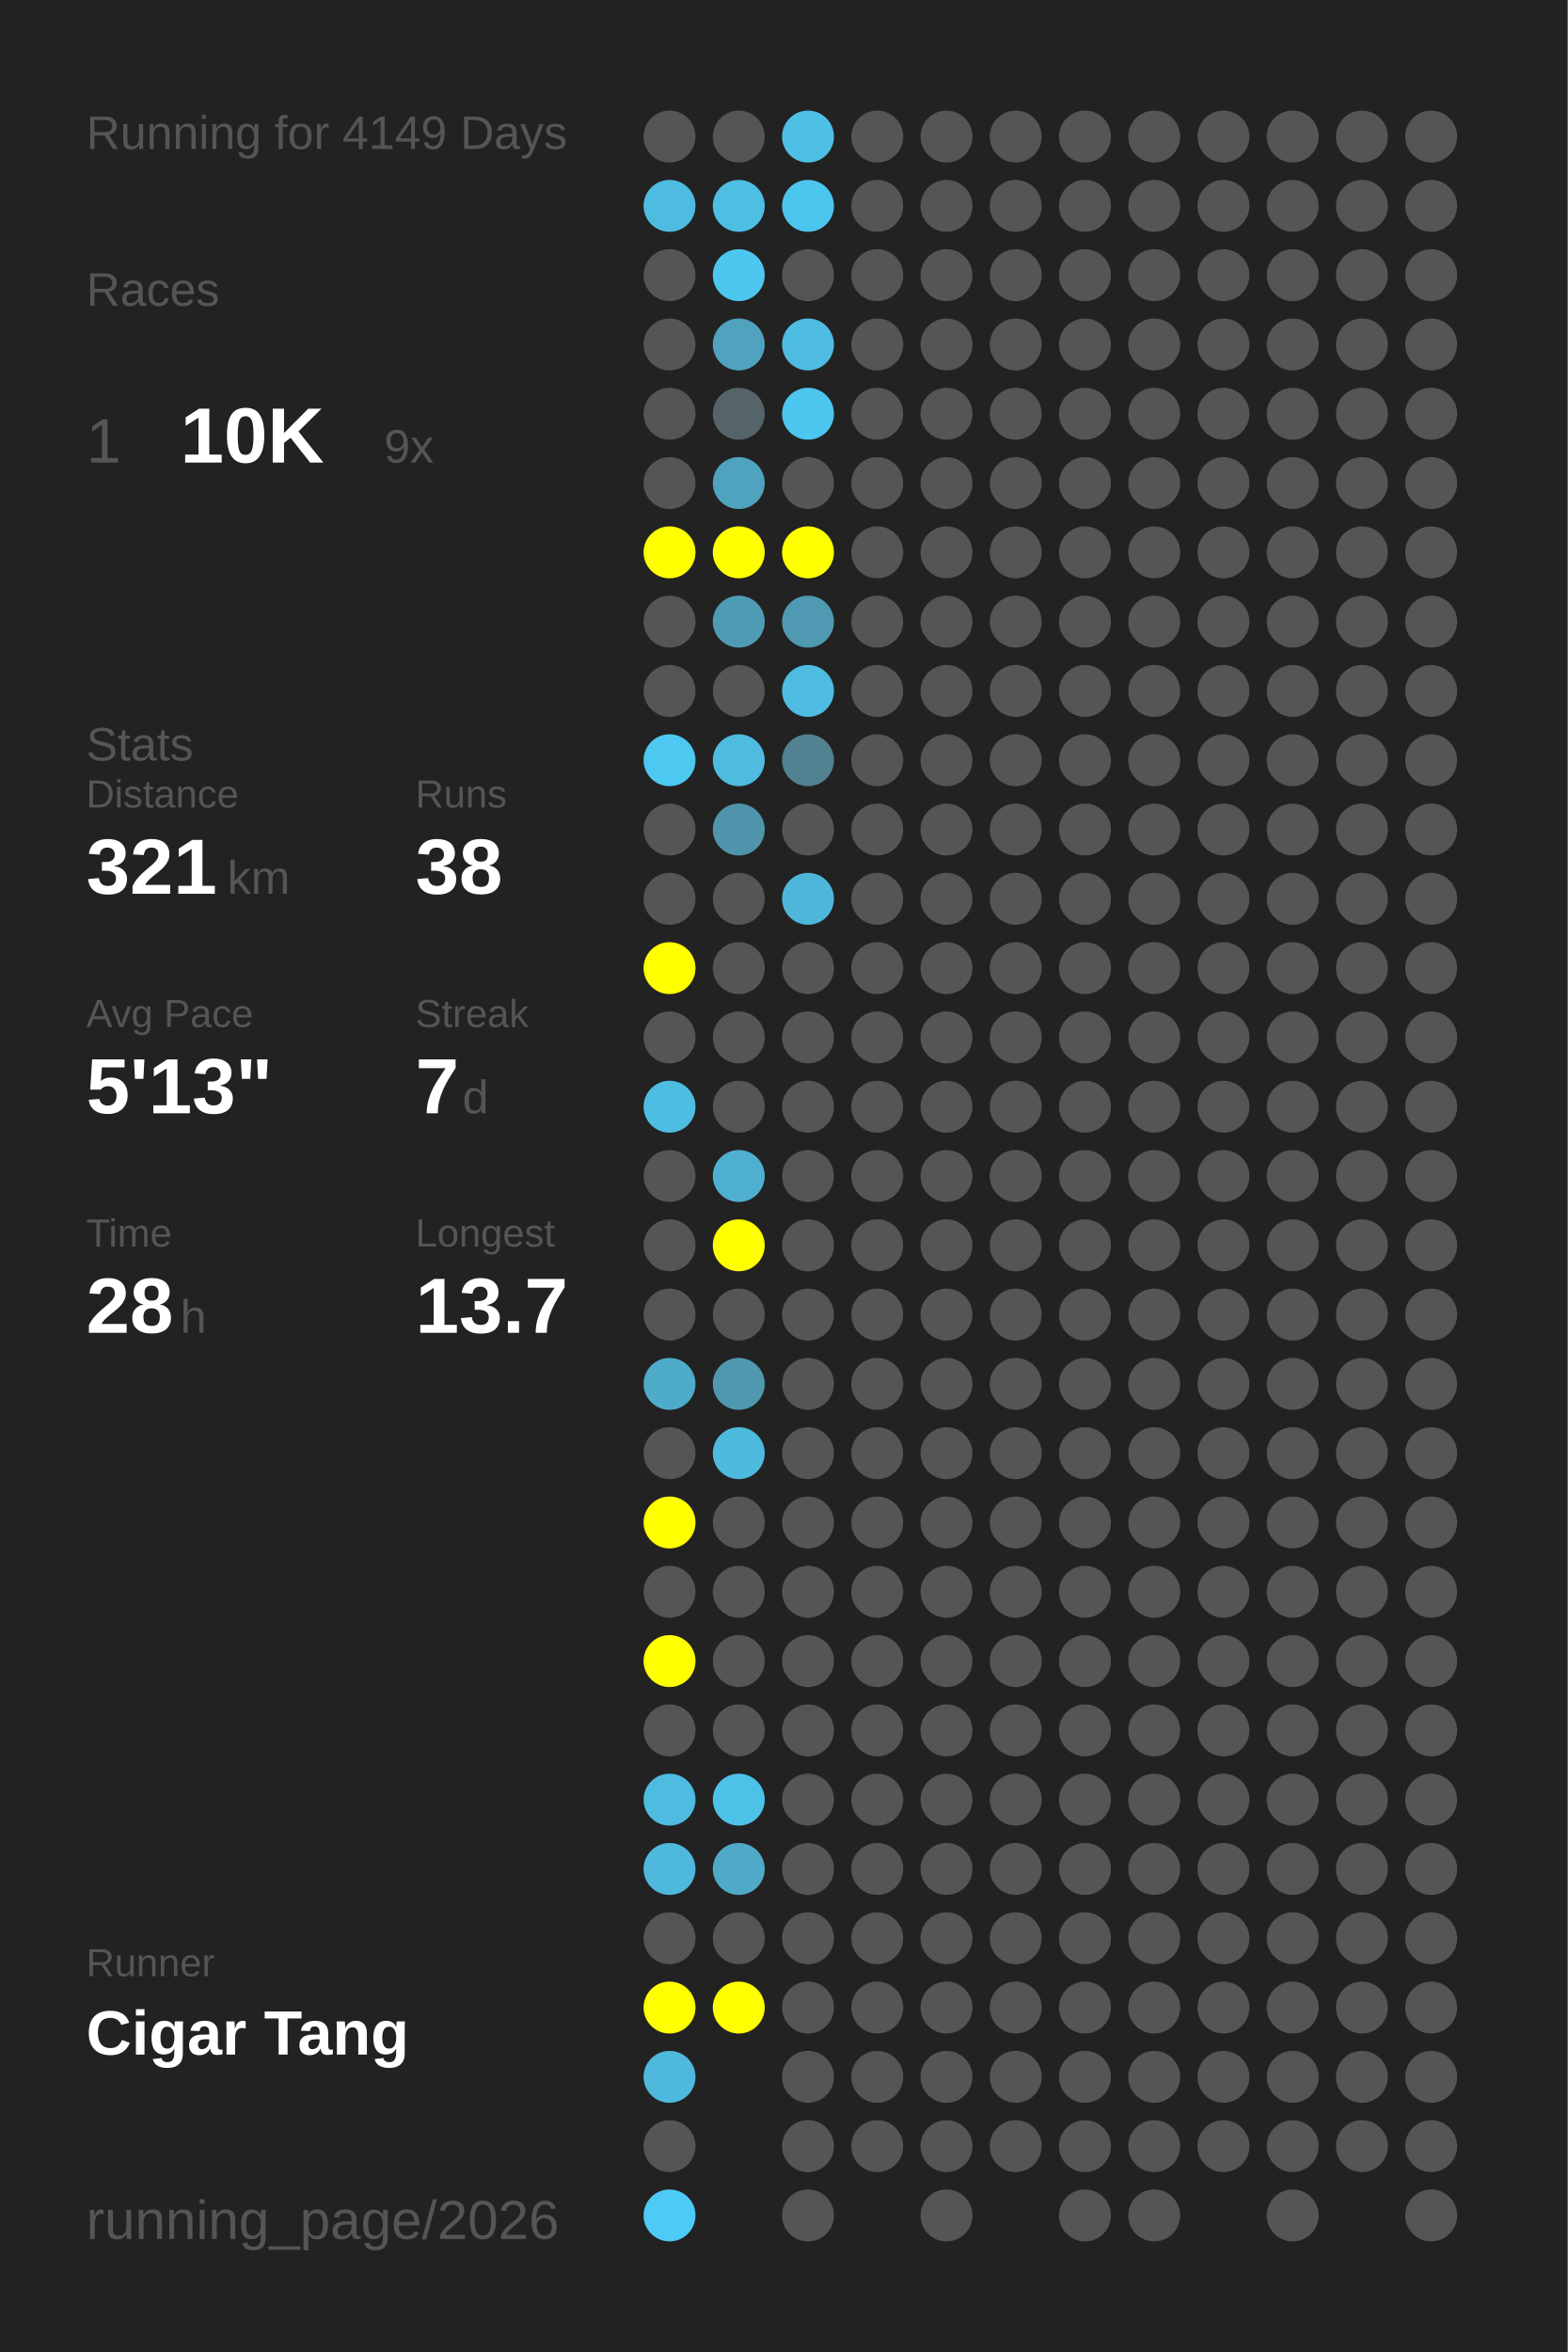
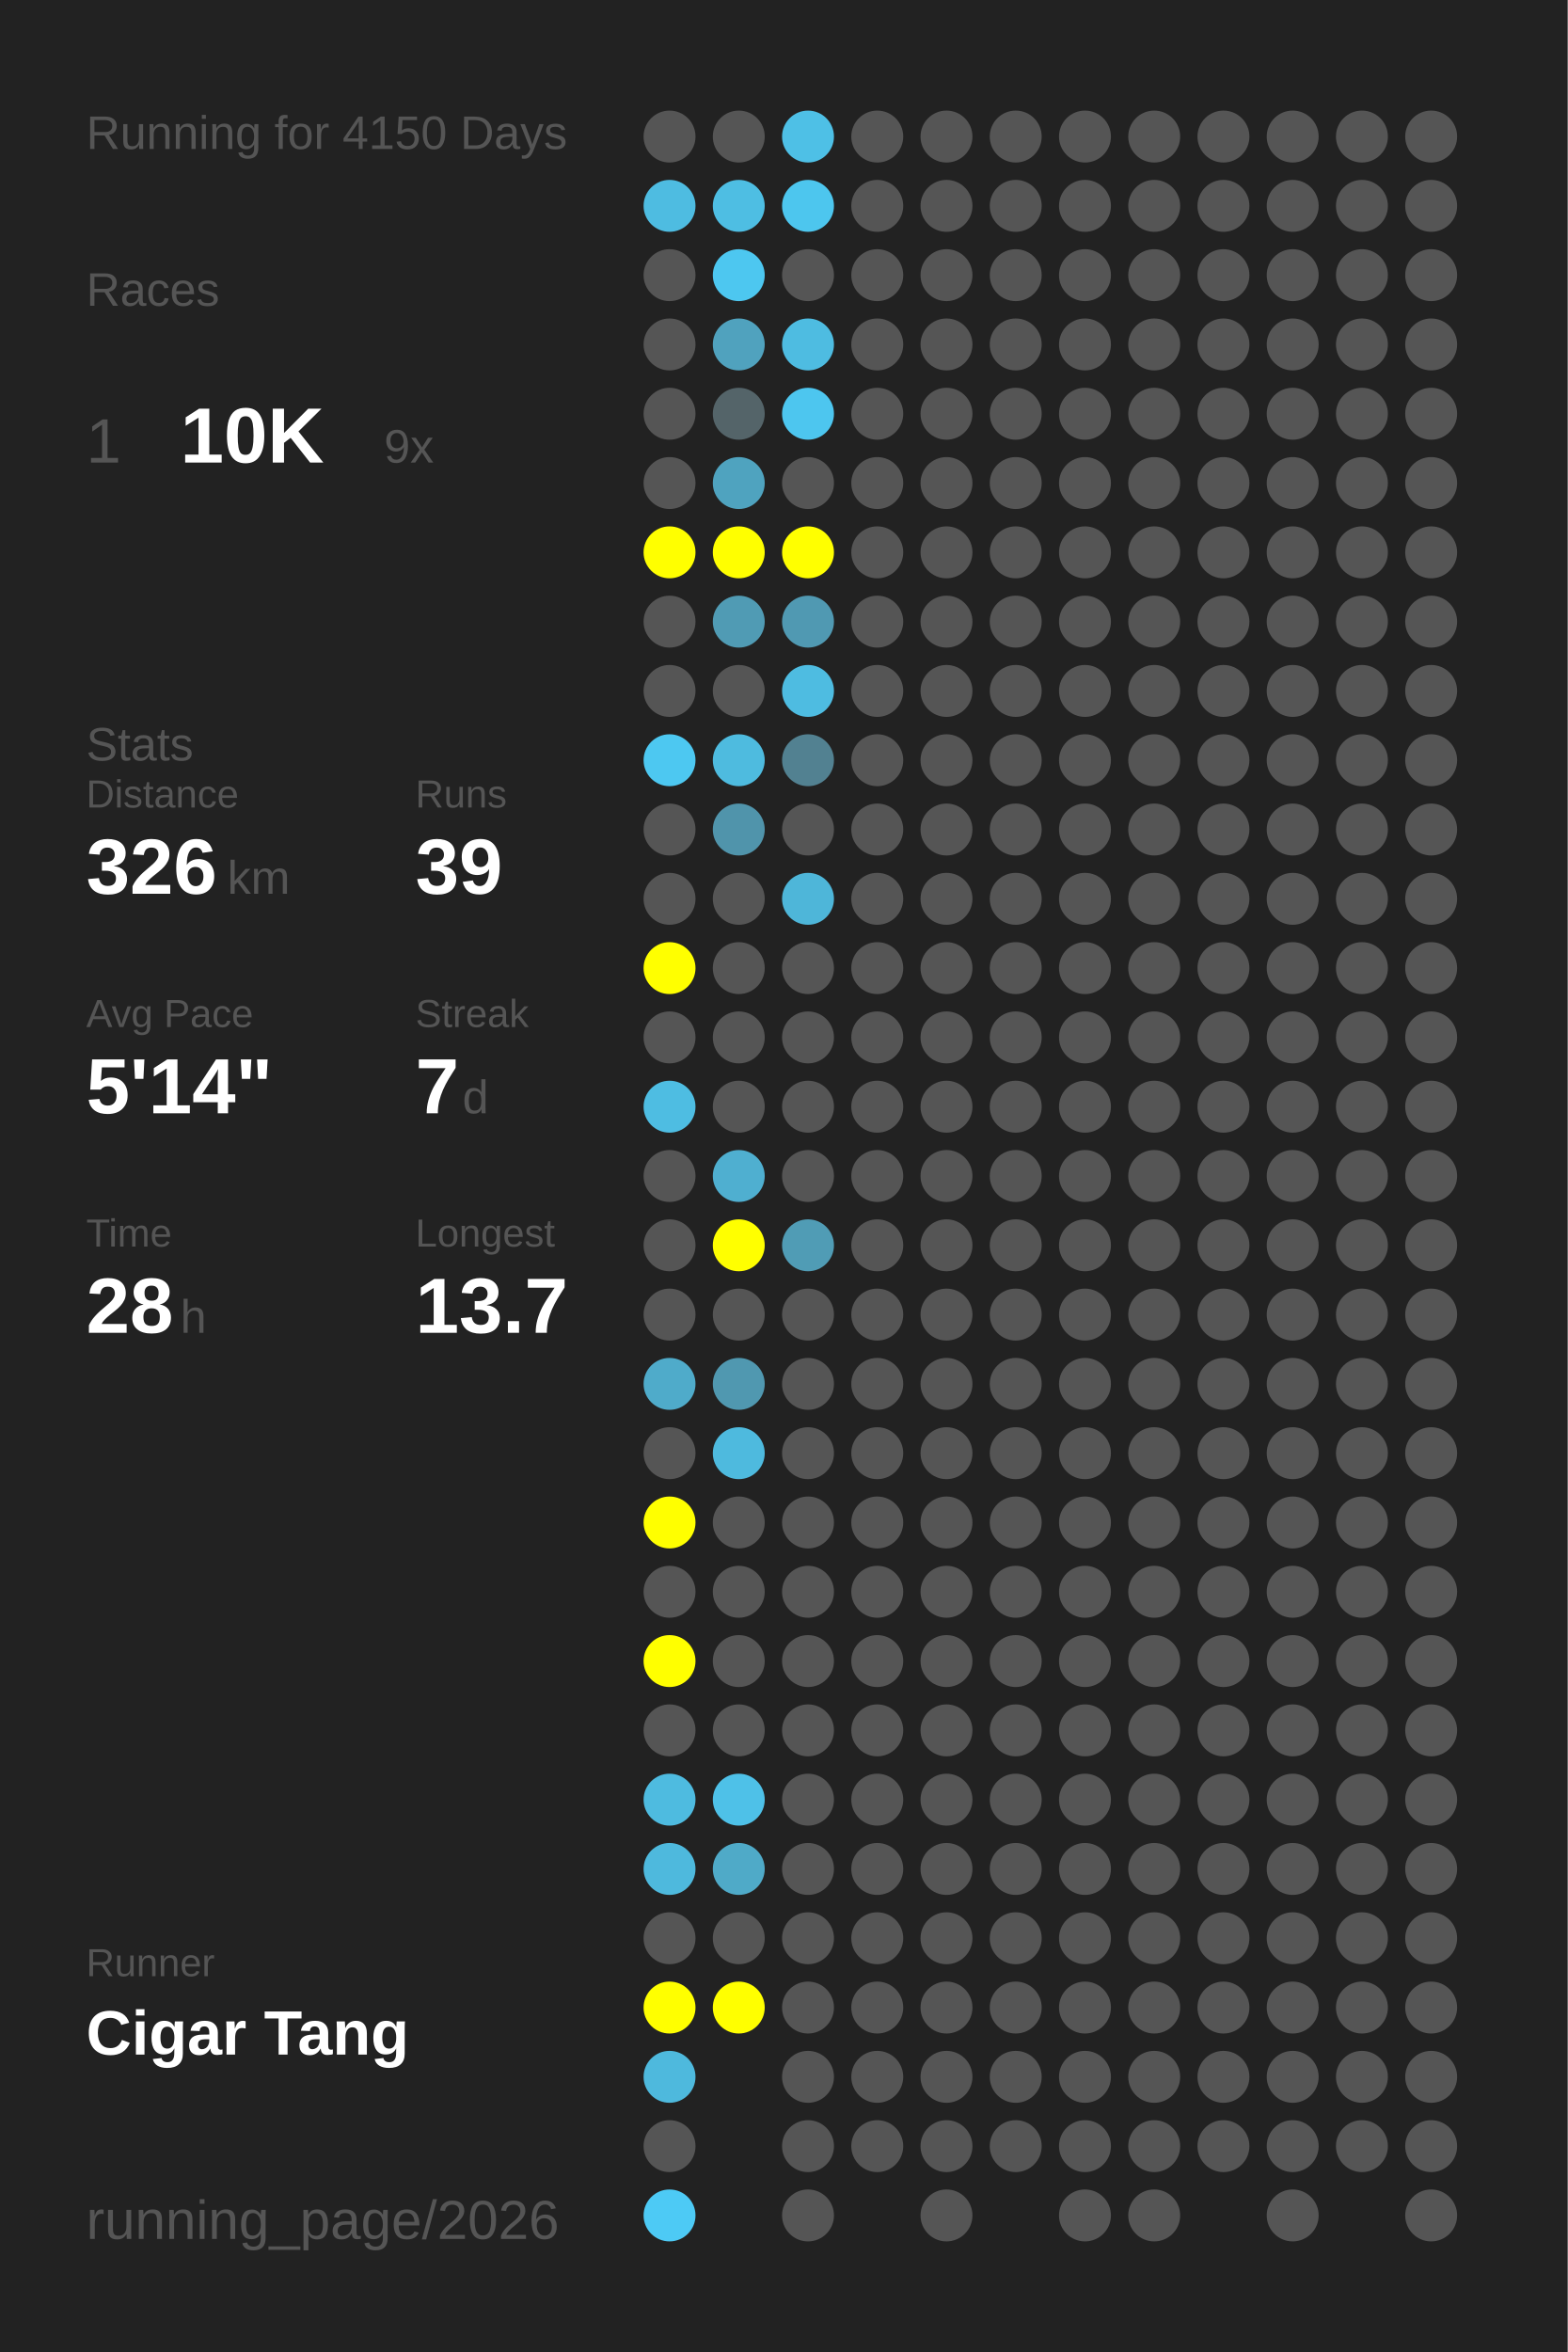
<svg xmlns="http://www.w3.org/2000/svg" baseProfile="full" height="300mm" version="1.1" viewBox="0,0,200,300" width="200mm">
  <defs />
  <rect fill="#222222" height="300" width="200" x="0" y="0" />
-   <text fill="#555555" style="font-size:6px; font-family:Arial;" x="11" y="19">Running for 4149 Days</text>
+   <text fill="#555555" style="font-size:6px; font-family:Arial;" x="11" y="19">Running for 4150 Days</text>
  <text fill="#555555" style="font-size:6px; font-family:Arial;" x="11" y="39">Races</text>
  <text fill="#555555" style="font-size:8px; font-family:Arial;" x="11" y="59">1</text>
  <text fill="#FFFFFF" style="font-size:10px; font-family:Arial; font-weight:bold;" x="23" y="59">10K</text>
  <text fill="#555555" style="font-size:6px; font-family:Arial;" x="49" y="59">9x</text>
  <text fill="#555555" style="font-size:6px; font-family:Arial;" x="11" y="97">Stats</text>
  <text fill="#555555" style="font-size:5px; font-family:Arial;" x="11" y="103">Distance</text>
-   <text fill="#FFFFFF" style="font-size:10px; font-family:Arial; font-weight:bold;" x="11" y="114">321</text>
+   <text fill="#FFFFFF" style="font-size:10px; font-family:Arial; font-weight:bold;" x="11" y="114">326</text>
  <text fill="#555555" style="font-size:6px; font-family:Arial;" x="29" y="114">km</text>
  <text fill="#555555" style="font-size:5px; font-family:Arial;" x="53" y="103">Runs</text>
-   <text fill="#FFFFFF" style="font-size:10px; font-family:Arial; font-weight:bold;" x="53" y="114">38</text>
+   <text fill="#FFFFFF" style="font-size:10px; font-family:Arial; font-weight:bold;" x="53" y="114">39</text>
  <text fill="#555555" style="font-size:5px; font-family:Arial;" x="11" y="131">Avg Pace</text>
-   <text fill="#FFFFFF" style="font-size:10px; font-family:Arial; font-weight:bold;" x="11" y="142">5'13"</text>
+   <text fill="#FFFFFF" style="font-size:10px; font-family:Arial; font-weight:bold;" x="11" y="142">5'14"</text>
  <text fill="#555555" style="font-size:5px; font-family:Arial;" x="53" y="131">Streak</text>
  <text fill="#FFFFFF" style="font-size:10px; font-family:Arial; font-weight:bold;" x="53" y="142">7</text>
  <text fill="#555555" style="font-size:6px; font-family:Arial;" x="59" y="142">d</text>
  <text fill="#555555" style="font-size:5px; font-family:Arial;" x="11" y="159">Time</text>
  <text fill="#FFFFFF" style="font-size:10px; font-family:Arial; font-weight:bold;" x="11" y="170">28</text>
  <text fill="#555555" style="font-size:6px; font-family:Arial;" x="23" y="170">h</text>
  <text fill="#555555" style="font-size:5px; font-family:Arial;" x="53" y="159">Longest</text>
  <text fill="#FFFFFF" style="font-size:10px; font-family:Arial; font-weight:bold;" x="53" y="170">13.7</text>
  <text fill="#555555" style="font-size:5px; font-family:Arial;" x="11" y="252.065">Runner</text>
  <text fill="#FFFFFF" style="font-size:8px; font-family:Arial; font-weight:bold;" x="11" y="262.065">Cigar Tang</text>
  <text fill="#555555" style="font-size:7px; font-family:Arial;" x="11" y="285.581">running_page/2026</text>
  <circle cx="85.417" cy="17.419" fill="#555555" r="3.312" />
  <circle cx="85.417" cy="26.258" fill="#4ebce1" r="3.312" />
  <circle cx="85.417" cy="35.097" fill="#555555" r="3.312" />
  <circle cx="85.417" cy="43.935" fill="#555555" r="3.312" />
  <circle cx="85.417" cy="52.774" fill="#555555" r="3.312" />
  <circle cx="85.417" cy="61.613" fill="#555555" r="3.312" />
  <circle cx="85.417" cy="70.452" fill="#FFFF00" r="3.312" />
  <circle cx="85.417" cy="79.29" fill="#555555" r="3.312" />
  <circle cx="85.417" cy="88.129" fill="#555555" r="3.312" />
  <circle cx="85.417" cy="96.968" fill="#4dc8f1" r="3.312" />
  <circle cx="85.417" cy="105.806" fill="#555555" r="3.312" />
  <circle cx="85.417" cy="114.645" fill="#555555" r="3.312" />
  <circle cx="85.417" cy="123.484" fill="#FFFF00" r="3.312" />
  <circle cx="85.417" cy="132.323" fill="#555555" r="3.312" />
  <circle cx="85.417" cy="141.161" fill="#4ebde2" r="3.312" />
  <circle cx="85.417" cy="150" fill="#555555" r="3.312" />
  <circle cx="85.417" cy="158.839" fill="#555555" r="3.312" />
  <circle cx="85.417" cy="167.677" fill="#555555" r="3.312" />
  <circle cx="85.417" cy="176.516" fill="#4fabca" r="3.312" />
  <circle cx="85.417" cy="185.355" fill="#555555" r="3.312" />
  <circle cx="85.417" cy="194.194" fill="#FFFF00" r="3.312" />
  <circle cx="85.417" cy="203.032" fill="#555555" r="3.312" />
  <circle cx="85.417" cy="211.871" fill="#FFFF00" r="3.312" />
  <circle cx="85.417" cy="220.71" fill="#555555" r="3.312" />
  <circle cx="85.417" cy="229.548" fill="#4ebbe0" r="3.312" />
  <circle cx="85.417" cy="238.387" fill="#4eb9dd" r="3.312" />
  <circle cx="85.417" cy="247.226" fill="#555555" r="3.312" />
  <circle cx="85.417" cy="256.065" fill="#FFFF00" r="3.312" />
  <circle cx="85.417" cy="264.903" fill="#4eb9dd" r="3.312" />
  <circle cx="85.417" cy="273.742" fill="#555555" r="3.312" />
  <circle cx="85.417" cy="282.581" fill="#4dcaf5" r="3.312" />
  <circle cx="94.25" cy="17.419" fill="#555555" r="3.312" />
  <circle cx="94.25" cy="26.258" fill="#4ebee3" r="3.312" />
  <circle cx="94.25" cy="35.097" fill="#4dc7f0" r="3.312" />
  <circle cx="94.25" cy="43.935" fill="#50a2be" r="3.312" />
  <circle cx="94.25" cy="52.774" fill="#546469" r="3.312" />
  <circle cx="94.25" cy="61.613" fill="#4fa3bf" r="3.312" />
  <circle cx="94.25" cy="70.452" fill="#FFFF00" r="3.312" />
  <circle cx="94.25" cy="79.29" fill="#509bb4" r="3.312" />
  <circle cx="94.25" cy="88.129" fill="#555555" r="3.312" />
  <circle cx="94.25" cy="96.968" fill="#4ebbdf" r="3.312" />
  <circle cx="94.25" cy="105.806" fill="#5094ab" r="3.312" />
  <circle cx="94.25" cy="114.645" fill="#555555" r="3.312" />
  <circle cx="94.25" cy="123.484" fill="#555555" r="3.312" />
  <circle cx="94.25" cy="132.323" fill="#555555" r="3.312" />
  <circle cx="94.25" cy="141.161" fill="#555555" r="3.312" />
  <circle cx="94.25" cy="150" fill="#4fafd0" r="3.312" />
  <circle cx="94.25" cy="158.839" fill="#FFFF00" r="3.312" />
  <circle cx="94.25" cy="167.677" fill="#555555" r="3.312" />
  <circle cx="94.25" cy="176.516" fill="#5098b0" r="3.312" />
  <circle cx="94.25" cy="185.355" fill="#4ebade" r="3.312" />
  <circle cx="94.25" cy="194.194" fill="#555555" r="3.312" />
  <circle cx="94.25" cy="203.032" fill="#555555" r="3.312" />
  <circle cx="94.25" cy="211.871" fill="#555555" r="3.312" />
  <circle cx="94.25" cy="220.71" fill="#555555" r="3.312" />
  <circle cx="94.25" cy="229.548" fill="#4ec1e8" r="3.312" />
  <circle cx="94.25" cy="238.387" fill="#4faac8" r="3.312" />
  <circle cx="94.25" cy="247.226" fill="#555555" r="3.312" />
  <circle cx="94.25" cy="256.065" fill="#FFFF00" r="3.312" />
  <circle cx="103.083" cy="17.419" fill="#4ec0e6" r="3.312" />
  <circle cx="103.083" cy="26.258" fill="#4dc6ee" r="3.312" />
  <circle cx="103.083" cy="35.097" fill="#555555" r="3.312" />
  <circle cx="103.083" cy="43.935" fill="#4ebce1" r="3.312" />
  <circle cx="103.083" cy="52.774" fill="#4dc6ef" r="3.312" />
  <circle cx="103.083" cy="61.613" fill="#555555" r="3.312" />
  <circle cx="103.083" cy="70.452" fill="#FFFF00" r="3.312" />
  <circle cx="103.083" cy="79.29" fill="#5099b2" r="3.312" />
  <circle cx="103.083" cy="88.129" fill="#4ebce1" r="3.312" />
  <circle cx="103.083" cy="96.968" fill="#528191" r="3.312" />
  <circle cx="103.083" cy="105.806" fill="#555555" r="3.312" />
  <circle cx="103.083" cy="114.645" fill="#4eb6d9" r="3.312" />
  <circle cx="103.083" cy="123.484" fill="#555555" r="3.312" />
  <circle cx="103.083" cy="132.323" fill="#555555" r="3.312" />
  <circle cx="103.083" cy="141.161" fill="#555555" r="3.312" />
  <circle cx="103.083" cy="150" fill="#555555" r="3.312" />
-   <circle cx="103.083" cy="158.839" fill="#555555" r="3.312" />
+   <circle cx="103.083" cy="158.839" fill="#509cb5" r="3.312" />
  <circle cx="103.083" cy="167.677" fill="#555555" r="3.312" />
  <circle cx="103.083" cy="176.516" fill="#555555" r="3.312" />
  <circle cx="103.083" cy="185.355" fill="#555555" r="3.312" />
  <circle cx="103.083" cy="194.194" fill="#555555" r="3.312" />
  <circle cx="103.083" cy="203.032" fill="#555555" r="3.312" />
  <circle cx="103.083" cy="211.871" fill="#555555" r="3.312" />
  <circle cx="103.083" cy="220.71" fill="#555555" r="3.312" />
  <circle cx="103.083" cy="229.548" fill="#555555" r="3.312" />
  <circle cx="103.083" cy="238.387" fill="#555555" r="3.312" />
  <circle cx="103.083" cy="247.226" fill="#555555" r="3.312" />
  <circle cx="103.083" cy="256.065" fill="#555555" r="3.312" />
  <circle cx="103.083" cy="264.903" fill="#555555" r="3.312" />
  <circle cx="103.083" cy="273.742" fill="#555555" r="3.312" />
  <circle cx="103.083" cy="282.581" fill="#555555" r="3.312" />
  <circle cx="111.917" cy="17.419" fill="#555555" r="3.312" />
  <circle cx="111.917" cy="26.258" fill="#555555" r="3.312" />
  <circle cx="111.917" cy="35.097" fill="#555555" r="3.312" />
  <circle cx="111.917" cy="43.935" fill="#555555" r="3.312" />
  <circle cx="111.917" cy="52.774" fill="#555555" r="3.312" />
  <circle cx="111.917" cy="61.613" fill="#555555" r="3.312" />
  <circle cx="111.917" cy="70.452" fill="#555555" r="3.312" />
  <circle cx="111.917" cy="79.29" fill="#555555" r="3.312" />
  <circle cx="111.917" cy="88.129" fill="#555555" r="3.312" />
  <circle cx="111.917" cy="96.968" fill="#555555" r="3.312" />
  <circle cx="111.917" cy="105.806" fill="#555555" r="3.312" />
  <circle cx="111.917" cy="114.645" fill="#555555" r="3.312" />
  <circle cx="111.917" cy="123.484" fill="#555555" r="3.312" />
  <circle cx="111.917" cy="132.323" fill="#555555" r="3.312" />
  <circle cx="111.917" cy="141.161" fill="#555555" r="3.312" />
  <circle cx="111.917" cy="150" fill="#555555" r="3.312" />
  <circle cx="111.917" cy="158.839" fill="#555555" r="3.312" />
  <circle cx="111.917" cy="167.677" fill="#555555" r="3.312" />
  <circle cx="111.917" cy="176.516" fill="#555555" r="3.312" />
  <circle cx="111.917" cy="185.355" fill="#555555" r="3.312" />
  <circle cx="111.917" cy="194.194" fill="#555555" r="3.312" />
  <circle cx="111.917" cy="203.032" fill="#555555" r="3.312" />
  <circle cx="111.917" cy="211.871" fill="#555555" r="3.312" />
  <circle cx="111.917" cy="220.71" fill="#555555" r="3.312" />
  <circle cx="111.917" cy="229.548" fill="#555555" r="3.312" />
  <circle cx="111.917" cy="238.387" fill="#555555" r="3.312" />
  <circle cx="111.917" cy="247.226" fill="#555555" r="3.312" />
  <circle cx="111.917" cy="256.065" fill="#555555" r="3.312" />
  <circle cx="111.917" cy="264.903" fill="#555555" r="3.312" />
  <circle cx="111.917" cy="273.742" fill="#555555" r="3.312" />
  <circle cx="120.75" cy="17.419" fill="#555555" r="3.312" />
  <circle cx="120.75" cy="26.258" fill="#555555" r="3.312" />
  <circle cx="120.75" cy="35.097" fill="#555555" r="3.312" />
  <circle cx="120.75" cy="43.935" fill="#555555" r="3.312" />
  <circle cx="120.75" cy="52.774" fill="#555555" r="3.312" />
  <circle cx="120.75" cy="61.613" fill="#555555" r="3.312" />
  <circle cx="120.75" cy="70.452" fill="#555555" r="3.312" />
  <circle cx="120.75" cy="79.29" fill="#555555" r="3.312" />
  <circle cx="120.75" cy="88.129" fill="#555555" r="3.312" />
  <circle cx="120.75" cy="96.968" fill="#555555" r="3.312" />
  <circle cx="120.75" cy="105.806" fill="#555555" r="3.312" />
  <circle cx="120.75" cy="114.645" fill="#555555" r="3.312" />
  <circle cx="120.75" cy="123.484" fill="#555555" r="3.312" />
  <circle cx="120.75" cy="132.323" fill="#555555" r="3.312" />
  <circle cx="120.75" cy="141.161" fill="#555555" r="3.312" />
  <circle cx="120.75" cy="150" fill="#555555" r="3.312" />
  <circle cx="120.75" cy="158.839" fill="#555555" r="3.312" />
  <circle cx="120.75" cy="167.677" fill="#555555" r="3.312" />
  <circle cx="120.75" cy="176.516" fill="#555555" r="3.312" />
  <circle cx="120.75" cy="185.355" fill="#555555" r="3.312" />
  <circle cx="120.75" cy="194.194" fill="#555555" r="3.312" />
  <circle cx="120.75" cy="203.032" fill="#555555" r="3.312" />
  <circle cx="120.75" cy="211.871" fill="#555555" r="3.312" />
  <circle cx="120.75" cy="220.71" fill="#555555" r="3.312" />
  <circle cx="120.75" cy="229.548" fill="#555555" r="3.312" />
  <circle cx="120.75" cy="238.387" fill="#555555" r="3.312" />
  <circle cx="120.75" cy="247.226" fill="#555555" r="3.312" />
  <circle cx="120.75" cy="256.065" fill="#555555" r="3.312" />
  <circle cx="120.75" cy="264.903" fill="#555555" r="3.312" />
  <circle cx="120.75" cy="273.742" fill="#555555" r="3.312" />
  <circle cx="120.75" cy="282.581" fill="#555555" r="3.312" />
  <circle cx="129.583" cy="17.419" fill="#555555" r="3.312" />
  <circle cx="129.583" cy="26.258" fill="#555555" r="3.312" />
  <circle cx="129.583" cy="35.097" fill="#555555" r="3.312" />
  <circle cx="129.583" cy="43.935" fill="#555555" r="3.312" />
  <circle cx="129.583" cy="52.774" fill="#555555" r="3.312" />
  <circle cx="129.583" cy="61.613" fill="#555555" r="3.312" />
  <circle cx="129.583" cy="70.452" fill="#555555" r="3.312" />
  <circle cx="129.583" cy="79.29" fill="#555555" r="3.312" />
  <circle cx="129.583" cy="88.129" fill="#555555" r="3.312" />
  <circle cx="129.583" cy="96.968" fill="#555555" r="3.312" />
  <circle cx="129.583" cy="105.806" fill="#555555" r="3.312" />
  <circle cx="129.583" cy="114.645" fill="#555555" r="3.312" />
  <circle cx="129.583" cy="123.484" fill="#555555" r="3.312" />
  <circle cx="129.583" cy="132.323" fill="#555555" r="3.312" />
  <circle cx="129.583" cy="141.161" fill="#555555" r="3.312" />
  <circle cx="129.583" cy="150" fill="#555555" r="3.312" />
  <circle cx="129.583" cy="158.839" fill="#555555" r="3.312" />
  <circle cx="129.583" cy="167.677" fill="#555555" r="3.312" />
  <circle cx="129.583" cy="176.516" fill="#555555" r="3.312" />
  <circle cx="129.583" cy="185.355" fill="#555555" r="3.312" />
  <circle cx="129.583" cy="194.194" fill="#555555" r="3.312" />
  <circle cx="129.583" cy="203.032" fill="#555555" r="3.312" />
  <circle cx="129.583" cy="211.871" fill="#555555" r="3.312" />
  <circle cx="129.583" cy="220.71" fill="#555555" r="3.312" />
  <circle cx="129.583" cy="229.548" fill="#555555" r="3.312" />
  <circle cx="129.583" cy="238.387" fill="#555555" r="3.312" />
  <circle cx="129.583" cy="247.226" fill="#555555" r="3.312" />
  <circle cx="129.583" cy="256.065" fill="#555555" r="3.312" />
  <circle cx="129.583" cy="264.903" fill="#555555" r="3.312" />
  <circle cx="129.583" cy="273.742" fill="#555555" r="3.312" />
  <circle cx="138.417" cy="17.419" fill="#555555" r="3.312" />
  <circle cx="138.417" cy="26.258" fill="#555555" r="3.312" />
  <circle cx="138.417" cy="35.097" fill="#555555" r="3.312" />
  <circle cx="138.417" cy="43.935" fill="#555555" r="3.312" />
  <circle cx="138.417" cy="52.774" fill="#555555" r="3.312" />
  <circle cx="138.417" cy="61.613" fill="#555555" r="3.312" />
  <circle cx="138.417" cy="70.452" fill="#555555" r="3.312" />
  <circle cx="138.417" cy="79.29" fill="#555555" r="3.312" />
  <circle cx="138.417" cy="88.129" fill="#555555" r="3.312" />
  <circle cx="138.417" cy="96.968" fill="#555555" r="3.312" />
  <circle cx="138.417" cy="105.806" fill="#555555" r="3.312" />
  <circle cx="138.417" cy="114.645" fill="#555555" r="3.312" />
  <circle cx="138.417" cy="123.484" fill="#555555" r="3.312" />
  <circle cx="138.417" cy="132.323" fill="#555555" r="3.312" />
  <circle cx="138.417" cy="141.161" fill="#555555" r="3.312" />
  <circle cx="138.417" cy="150" fill="#555555" r="3.312" />
  <circle cx="138.417" cy="158.839" fill="#555555" r="3.312" />
  <circle cx="138.417" cy="167.677" fill="#555555" r="3.312" />
  <circle cx="138.417" cy="176.516" fill="#555555" r="3.312" />
  <circle cx="138.417" cy="185.355" fill="#555555" r="3.312" />
  <circle cx="138.417" cy="194.194" fill="#555555" r="3.312" />
  <circle cx="138.417" cy="203.032" fill="#555555" r="3.312" />
  <circle cx="138.417" cy="211.871" fill="#555555" r="3.312" />
  <circle cx="138.417" cy="220.71" fill="#555555" r="3.312" />
  <circle cx="138.417" cy="229.548" fill="#555555" r="3.312" />
  <circle cx="138.417" cy="238.387" fill="#555555" r="3.312" />
  <circle cx="138.417" cy="247.226" fill="#555555" r="3.312" />
  <circle cx="138.417" cy="256.065" fill="#555555" r="3.312" />
  <circle cx="138.417" cy="264.903" fill="#555555" r="3.312" />
  <circle cx="138.417" cy="273.742" fill="#555555" r="3.312" />
  <circle cx="138.417" cy="282.581" fill="#555555" r="3.312" />
  <circle cx="147.25" cy="17.419" fill="#555555" r="3.312" />
  <circle cx="147.25" cy="26.258" fill="#555555" r="3.312" />
  <circle cx="147.25" cy="35.097" fill="#555555" r="3.312" />
  <circle cx="147.25" cy="43.935" fill="#555555" r="3.312" />
  <circle cx="147.25" cy="52.774" fill="#555555" r="3.312" />
  <circle cx="147.25" cy="61.613" fill="#555555" r="3.312" />
  <circle cx="147.25" cy="70.452" fill="#555555" r="3.312" />
  <circle cx="147.25" cy="79.29" fill="#555555" r="3.312" />
  <circle cx="147.25" cy="88.129" fill="#555555" r="3.312" />
  <circle cx="147.25" cy="96.968" fill="#555555" r="3.312" />
  <circle cx="147.25" cy="105.806" fill="#555555" r="3.312" />
  <circle cx="147.25" cy="114.645" fill="#555555" r="3.312" />
  <circle cx="147.25" cy="123.484" fill="#555555" r="3.312" />
  <circle cx="147.25" cy="132.323" fill="#555555" r="3.312" />
  <circle cx="147.25" cy="141.161" fill="#555555" r="3.312" />
  <circle cx="147.25" cy="150" fill="#555555" r="3.312" />
  <circle cx="147.25" cy="158.839" fill="#555555" r="3.312" />
  <circle cx="147.25" cy="167.677" fill="#555555" r="3.312" />
  <circle cx="147.25" cy="176.516" fill="#555555" r="3.312" />
  <circle cx="147.25" cy="185.355" fill="#555555" r="3.312" />
  <circle cx="147.25" cy="194.194" fill="#555555" r="3.312" />
  <circle cx="147.25" cy="203.032" fill="#555555" r="3.312" />
  <circle cx="147.25" cy="211.871" fill="#555555" r="3.312" />
  <circle cx="147.25" cy="220.71" fill="#555555" r="3.312" />
  <circle cx="147.25" cy="229.548" fill="#555555" r="3.312" />
  <circle cx="147.25" cy="238.387" fill="#555555" r="3.312" />
  <circle cx="147.25" cy="247.226" fill="#555555" r="3.312" />
  <circle cx="147.25" cy="256.065" fill="#555555" r="3.312" />
  <circle cx="147.25" cy="264.903" fill="#555555" r="3.312" />
  <circle cx="147.25" cy="273.742" fill="#555555" r="3.312" />
  <circle cx="147.25" cy="282.581" fill="#555555" r="3.312" />
  <circle cx="156.083" cy="17.419" fill="#555555" r="3.312" />
  <circle cx="156.083" cy="26.258" fill="#555555" r="3.312" />
  <circle cx="156.083" cy="35.097" fill="#555555" r="3.312" />
  <circle cx="156.083" cy="43.935" fill="#555555" r="3.312" />
  <circle cx="156.083" cy="52.774" fill="#555555" r="3.312" />
  <circle cx="156.083" cy="61.613" fill="#555555" r="3.312" />
  <circle cx="156.083" cy="70.452" fill="#555555" r="3.312" />
  <circle cx="156.083" cy="79.29" fill="#555555" r="3.312" />
  <circle cx="156.083" cy="88.129" fill="#555555" r="3.312" />
  <circle cx="156.083" cy="96.968" fill="#555555" r="3.312" />
  <circle cx="156.083" cy="105.806" fill="#555555" r="3.312" />
  <circle cx="156.083" cy="114.645" fill="#555555" r="3.312" />
  <circle cx="156.083" cy="123.484" fill="#555555" r="3.312" />
  <circle cx="156.083" cy="132.323" fill="#555555" r="3.312" />
  <circle cx="156.083" cy="141.161" fill="#555555" r="3.312" />
  <circle cx="156.083" cy="150" fill="#555555" r="3.312" />
  <circle cx="156.083" cy="158.839" fill="#555555" r="3.312" />
  <circle cx="156.083" cy="167.677" fill="#555555" r="3.312" />
  <circle cx="156.083" cy="176.516" fill="#555555" r="3.312" />
  <circle cx="156.083" cy="185.355" fill="#555555" r="3.312" />
  <circle cx="156.083" cy="194.194" fill="#555555" r="3.312" />
  <circle cx="156.083" cy="203.032" fill="#555555" r="3.312" />
  <circle cx="156.083" cy="211.871" fill="#555555" r="3.312" />
  <circle cx="156.083" cy="220.71" fill="#555555" r="3.312" />
  <circle cx="156.083" cy="229.548" fill="#555555" r="3.312" />
  <circle cx="156.083" cy="238.387" fill="#555555" r="3.312" />
  <circle cx="156.083" cy="247.226" fill="#555555" r="3.312" />
  <circle cx="156.083" cy="256.065" fill="#555555" r="3.312" />
  <circle cx="156.083" cy="264.903" fill="#555555" r="3.312" />
  <circle cx="156.083" cy="273.742" fill="#555555" r="3.312" />
  <circle cx="164.917" cy="17.419" fill="#555555" r="3.312" />
  <circle cx="164.917" cy="26.258" fill="#555555" r="3.312" />
  <circle cx="164.917" cy="35.097" fill="#555555" r="3.312" />
  <circle cx="164.917" cy="43.935" fill="#555555" r="3.312" />
  <circle cx="164.917" cy="52.774" fill="#555555" r="3.312" />
  <circle cx="164.917" cy="61.613" fill="#555555" r="3.312" />
  <circle cx="164.917" cy="70.452" fill="#555555" r="3.312" />
  <circle cx="164.917" cy="79.29" fill="#555555" r="3.312" />
  <circle cx="164.917" cy="88.129" fill="#555555" r="3.312" />
  <circle cx="164.917" cy="96.968" fill="#555555" r="3.312" />
  <circle cx="164.917" cy="105.806" fill="#555555" r="3.312" />
  <circle cx="164.917" cy="114.645" fill="#555555" r="3.312" />
  <circle cx="164.917" cy="123.484" fill="#555555" r="3.312" />
  <circle cx="164.917" cy="132.323" fill="#555555" r="3.312" />
  <circle cx="164.917" cy="141.161" fill="#555555" r="3.312" />
  <circle cx="164.917" cy="150" fill="#555555" r="3.312" />
  <circle cx="164.917" cy="158.839" fill="#555555" r="3.312" />
  <circle cx="164.917" cy="167.677" fill="#555555" r="3.312" />
  <circle cx="164.917" cy="176.516" fill="#555555" r="3.312" />
  <circle cx="164.917" cy="185.355" fill="#555555" r="3.312" />
  <circle cx="164.917" cy="194.194" fill="#555555" r="3.312" />
  <circle cx="164.917" cy="203.032" fill="#555555" r="3.312" />
  <circle cx="164.917" cy="211.871" fill="#555555" r="3.312" />
  <circle cx="164.917" cy="220.71" fill="#555555" r="3.312" />
  <circle cx="164.917" cy="229.548" fill="#555555" r="3.312" />
  <circle cx="164.917" cy="238.387" fill="#555555" r="3.312" />
  <circle cx="164.917" cy="247.226" fill="#555555" r="3.312" />
  <circle cx="164.917" cy="256.065" fill="#555555" r="3.312" />
  <circle cx="164.917" cy="264.903" fill="#555555" r="3.312" />
  <circle cx="164.917" cy="273.742" fill="#555555" r="3.312" />
  <circle cx="164.917" cy="282.581" fill="#555555" r="3.312" />
  <circle cx="173.75" cy="17.419" fill="#555555" r="3.312" />
  <circle cx="173.75" cy="26.258" fill="#555555" r="3.312" />
  <circle cx="173.75" cy="35.097" fill="#555555" r="3.312" />
  <circle cx="173.75" cy="43.935" fill="#555555" r="3.312" />
  <circle cx="173.75" cy="52.774" fill="#555555" r="3.312" />
  <circle cx="173.75" cy="61.613" fill="#555555" r="3.312" />
  <circle cx="173.75" cy="70.452" fill="#555555" r="3.312" />
  <circle cx="173.75" cy="79.29" fill="#555555" r="3.312" />
  <circle cx="173.75" cy="88.129" fill="#555555" r="3.312" />
  <circle cx="173.75" cy="96.968" fill="#555555" r="3.312" />
  <circle cx="173.75" cy="105.806" fill="#555555" r="3.312" />
  <circle cx="173.75" cy="114.645" fill="#555555" r="3.312" />
  <circle cx="173.75" cy="123.484" fill="#555555" r="3.312" />
  <circle cx="173.75" cy="132.323" fill="#555555" r="3.312" />
  <circle cx="173.75" cy="141.161" fill="#555555" r="3.312" />
  <circle cx="173.75" cy="150" fill="#555555" r="3.312" />
  <circle cx="173.75" cy="158.839" fill="#555555" r="3.312" />
  <circle cx="173.75" cy="167.677" fill="#555555" r="3.312" />
  <circle cx="173.75" cy="176.516" fill="#555555" r="3.312" />
  <circle cx="173.75" cy="185.355" fill="#555555" r="3.312" />
  <circle cx="173.75" cy="194.194" fill="#555555" r="3.312" />
  <circle cx="173.75" cy="203.032" fill="#555555" r="3.312" />
  <circle cx="173.75" cy="211.871" fill="#555555" r="3.312" />
  <circle cx="173.75" cy="220.71" fill="#555555" r="3.312" />
  <circle cx="173.75" cy="229.548" fill="#555555" r="3.312" />
  <circle cx="173.75" cy="238.387" fill="#555555" r="3.312" />
  <circle cx="173.75" cy="247.226" fill="#555555" r="3.312" />
  <circle cx="173.75" cy="256.065" fill="#555555" r="3.312" />
  <circle cx="173.75" cy="264.903" fill="#555555" r="3.312" />
  <circle cx="173.75" cy="273.742" fill="#555555" r="3.312" />
  <circle cx="182.583" cy="17.419" fill="#555555" r="3.312" />
  <circle cx="182.583" cy="26.258" fill="#555555" r="3.312" />
  <circle cx="182.583" cy="35.097" fill="#555555" r="3.312" />
  <circle cx="182.583" cy="43.935" fill="#555555" r="3.312" />
  <circle cx="182.583" cy="52.774" fill="#555555" r="3.312" />
  <circle cx="182.583" cy="61.613" fill="#555555" r="3.312" />
  <circle cx="182.583" cy="70.452" fill="#555555" r="3.312" />
  <circle cx="182.583" cy="79.29" fill="#555555" r="3.312" />
  <circle cx="182.583" cy="88.129" fill="#555555" r="3.312" />
  <circle cx="182.583" cy="96.968" fill="#555555" r="3.312" />
  <circle cx="182.583" cy="105.806" fill="#555555" r="3.312" />
  <circle cx="182.583" cy="114.645" fill="#555555" r="3.312" />
  <circle cx="182.583" cy="123.484" fill="#555555" r="3.312" />
  <circle cx="182.583" cy="132.323" fill="#555555" r="3.312" />
  <circle cx="182.583" cy="141.161" fill="#555555" r="3.312" />
  <circle cx="182.583" cy="150" fill="#555555" r="3.312" />
  <circle cx="182.583" cy="158.839" fill="#555555" r="3.312" />
  <circle cx="182.583" cy="167.677" fill="#555555" r="3.312" />
  <circle cx="182.583" cy="176.516" fill="#555555" r="3.312" />
  <circle cx="182.583" cy="185.355" fill="#555555" r="3.312" />
  <circle cx="182.583" cy="194.194" fill="#555555" r="3.312" />
  <circle cx="182.583" cy="203.032" fill="#555555" r="3.312" />
  <circle cx="182.583" cy="211.871" fill="#555555" r="3.312" />
  <circle cx="182.583" cy="220.71" fill="#555555" r="3.312" />
  <circle cx="182.583" cy="229.548" fill="#555555" r="3.312" />
  <circle cx="182.583" cy="238.387" fill="#555555" r="3.312" />
  <circle cx="182.583" cy="247.226" fill="#555555" r="3.312" />
  <circle cx="182.583" cy="256.065" fill="#555555" r="3.312" />
  <circle cx="182.583" cy="264.903" fill="#555555" r="3.312" />
  <circle cx="182.583" cy="273.742" fill="#555555" r="3.312" />
  <circle cx="182.583" cy="282.581" fill="#555555" r="3.312" />
</svg>
